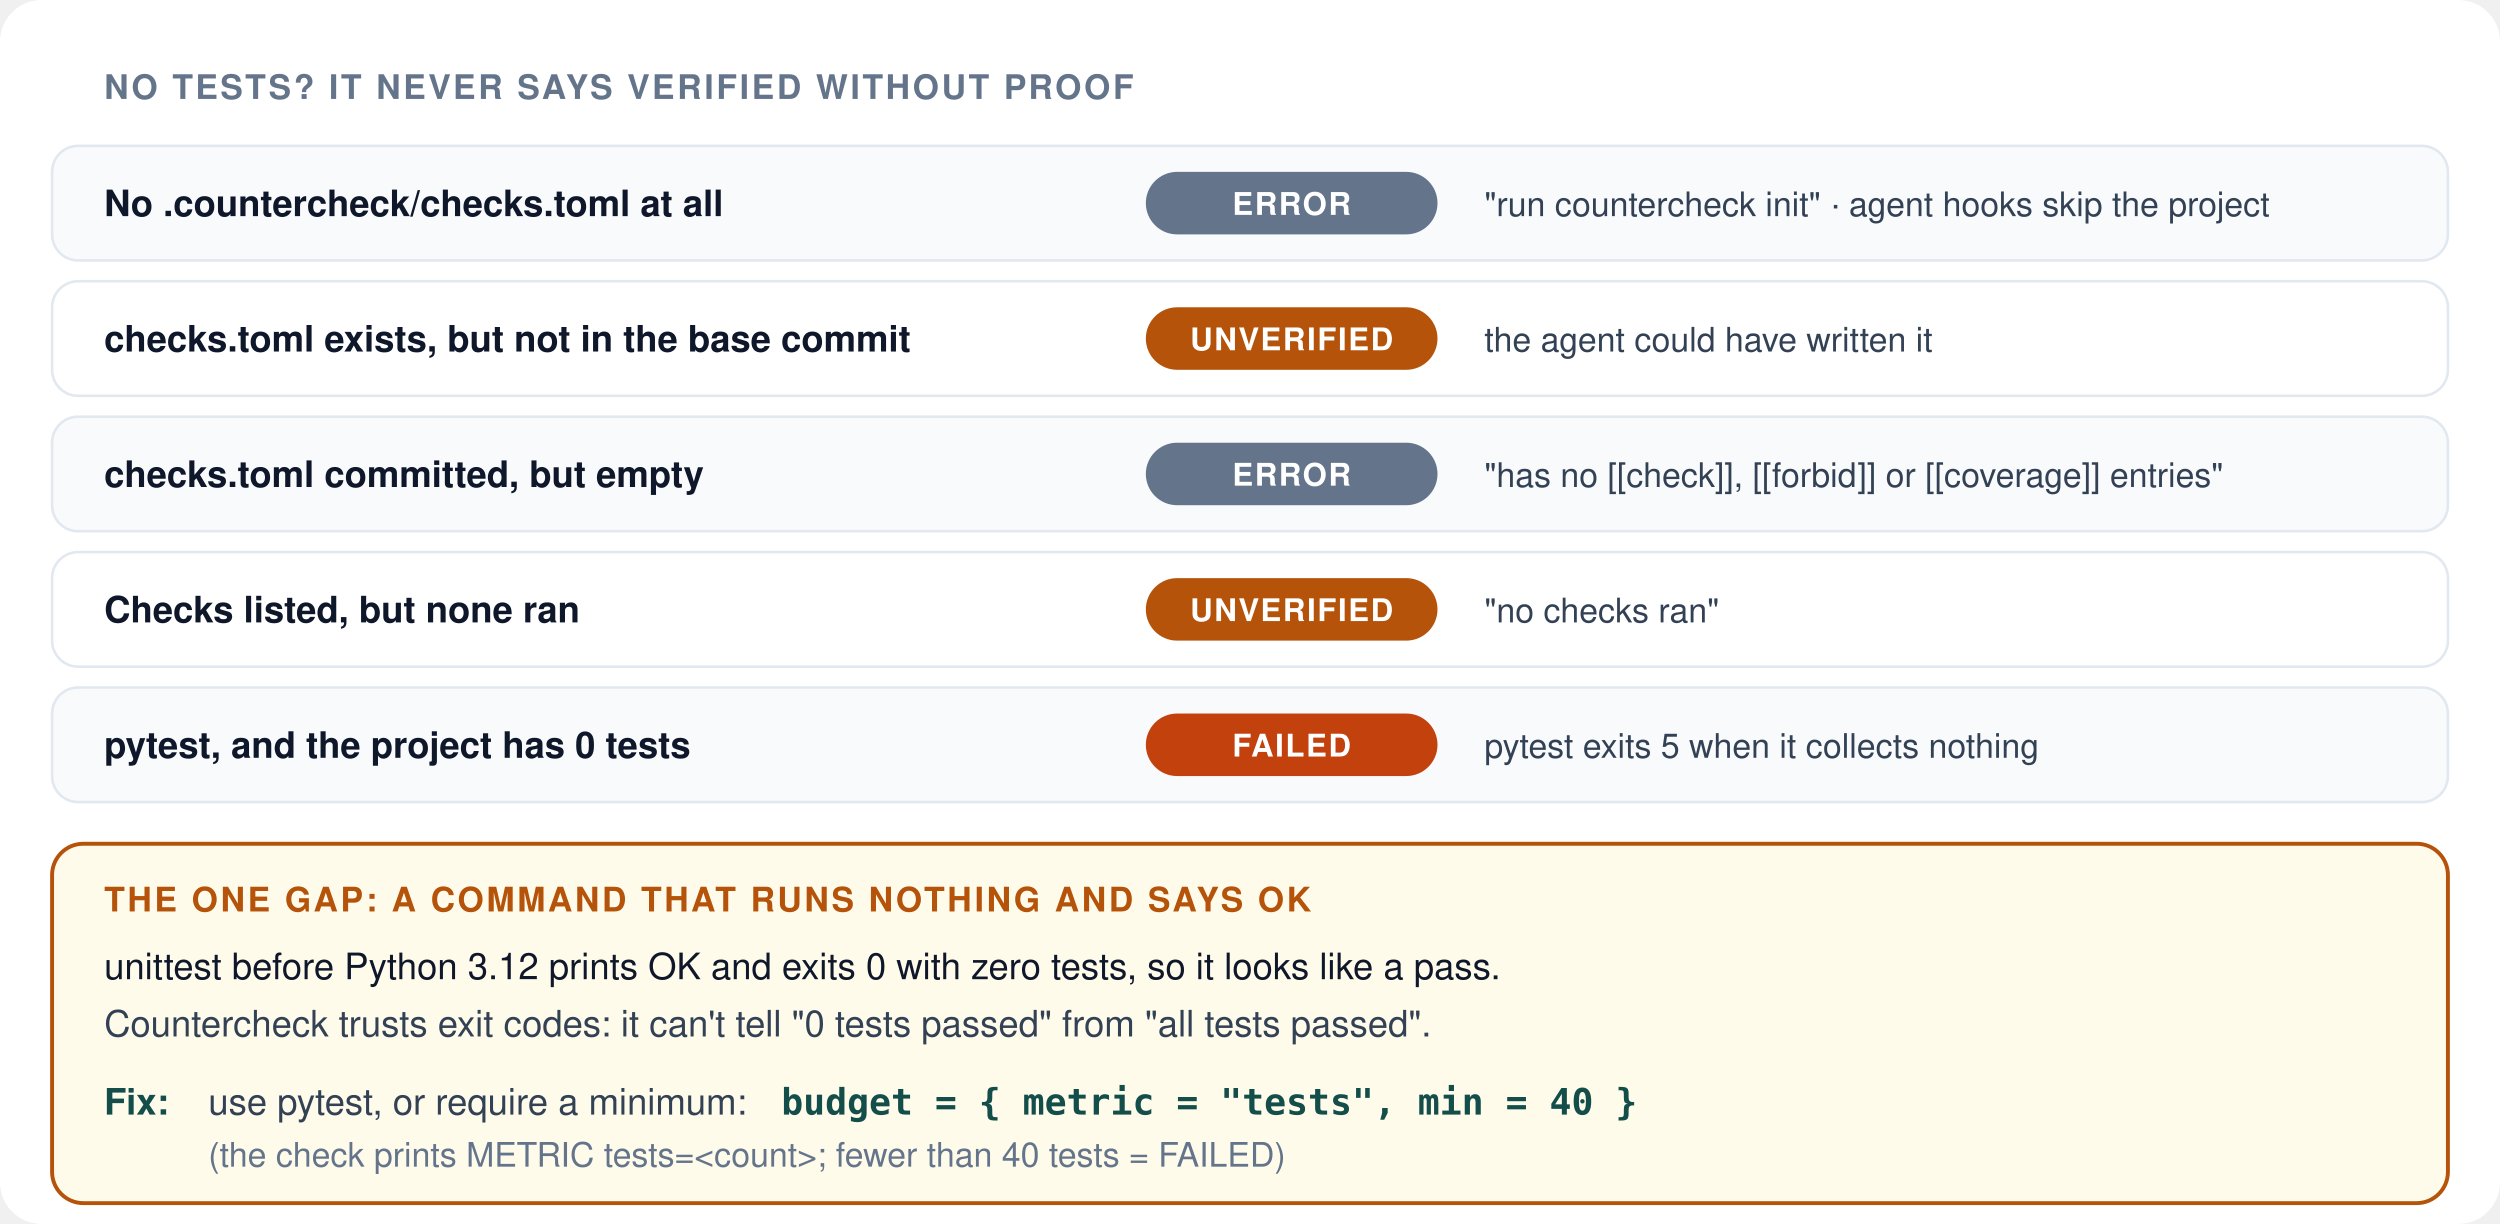
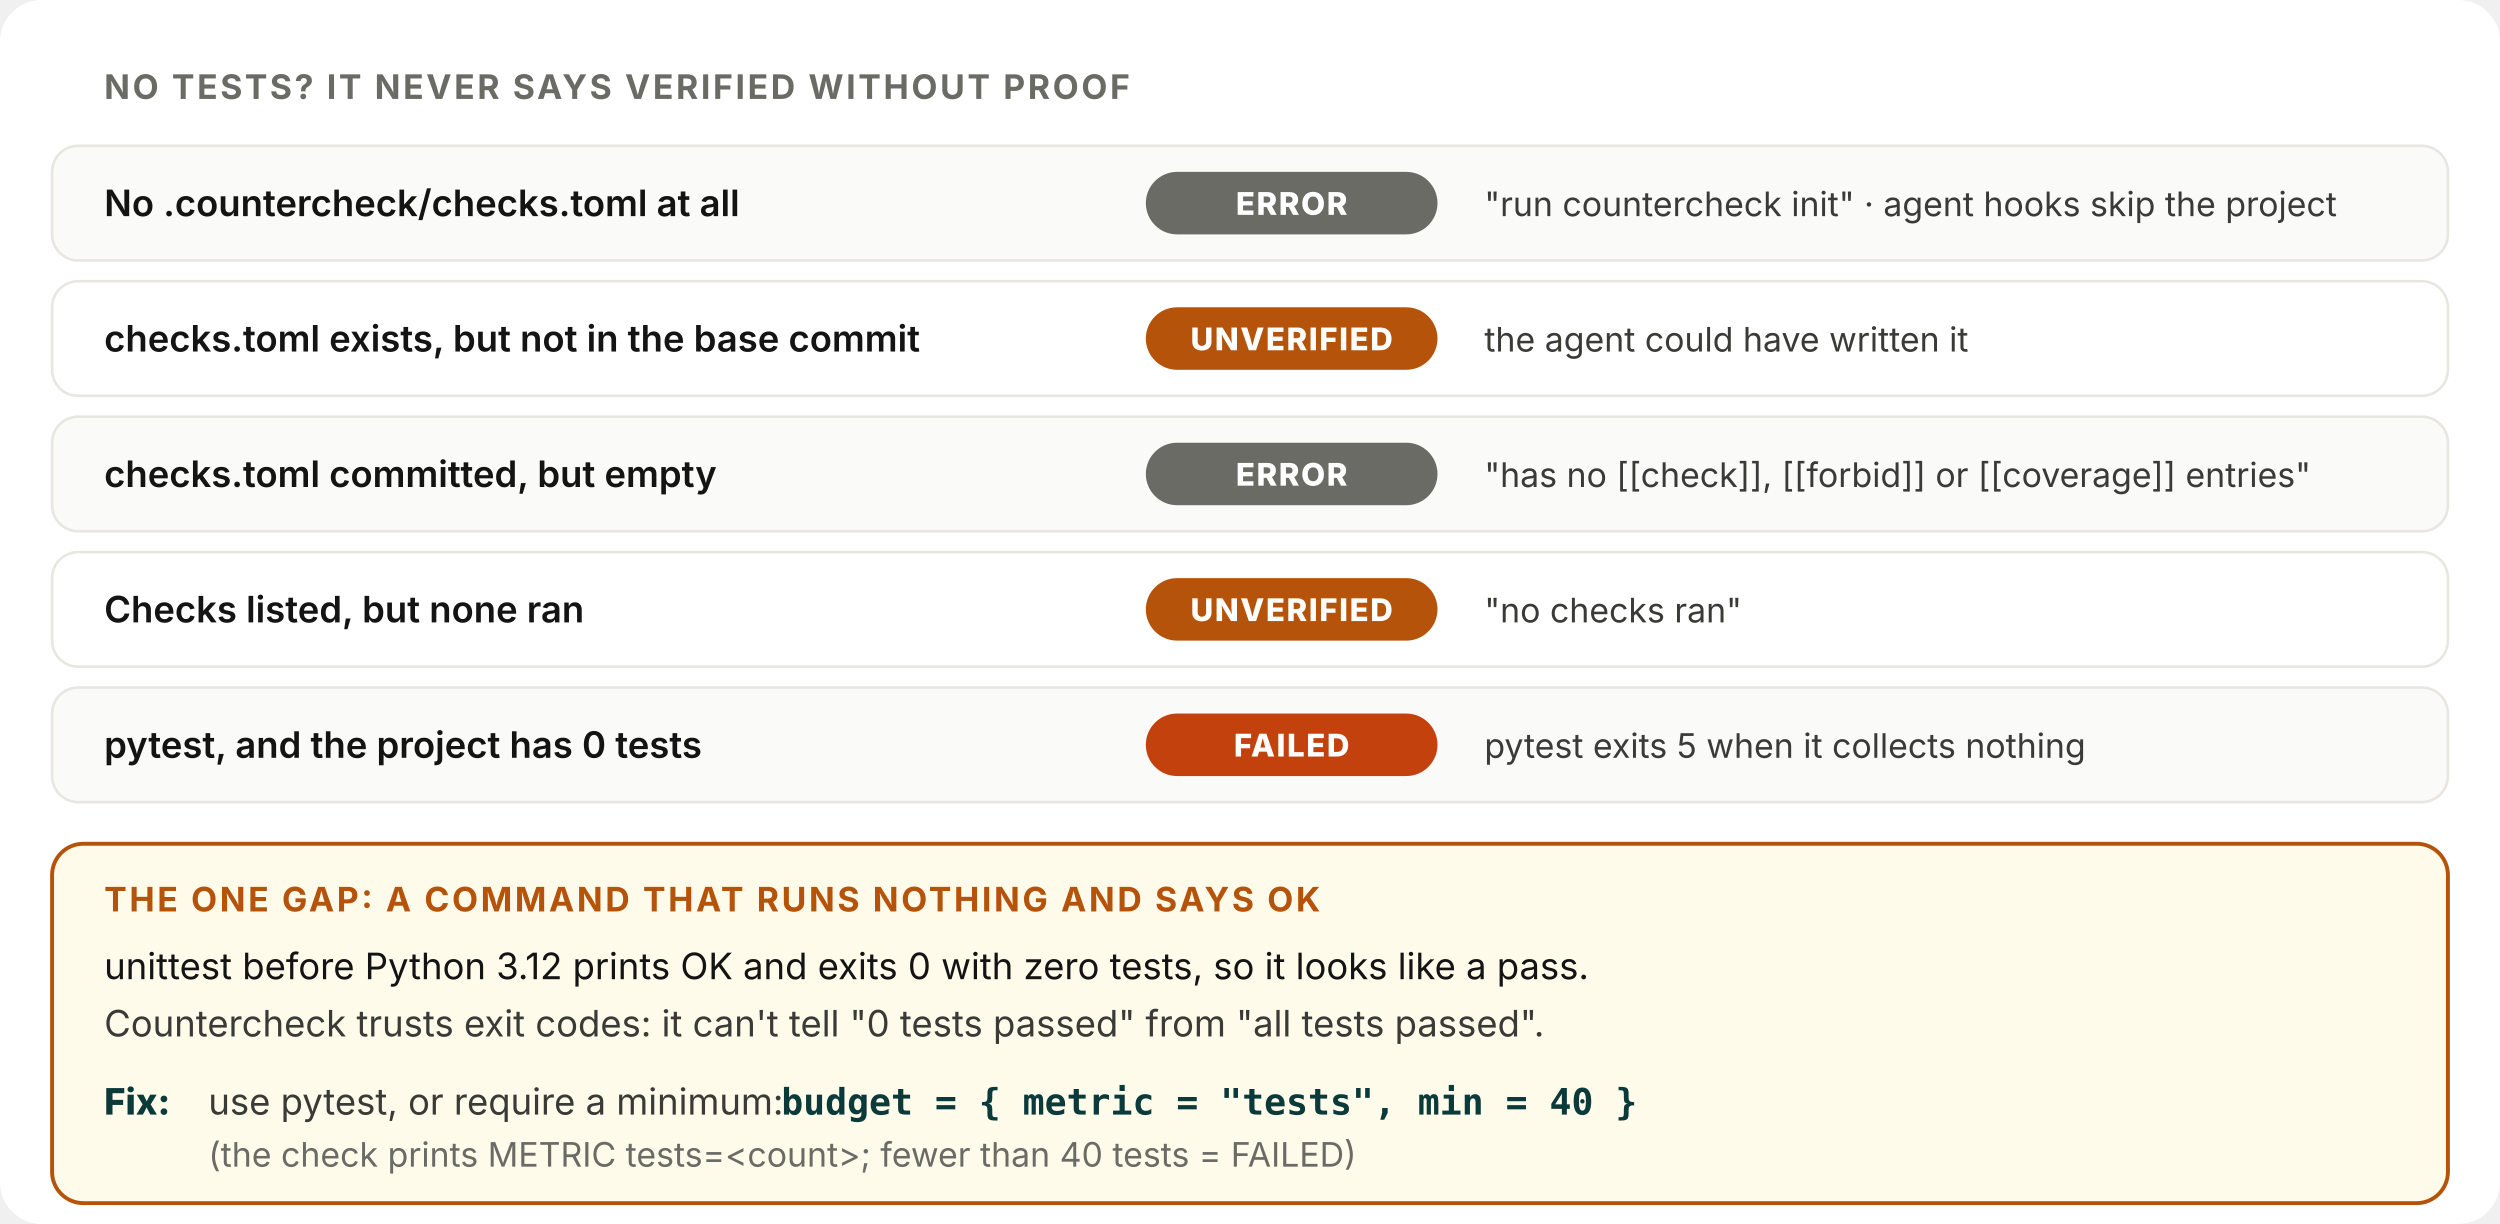
- <svg xmlns="http://www.w3.org/2000/svg" width="960" height="470" viewBox="0 0 960 470" font-family="-apple-system, BlinkMacSystemFont, 'Segoe UI', Helvetica, Arial, sans-serif">
+ <svg xmlns="http://www.w3.org/2000/svg" width="960" height="470" viewBox="0 0 960 470" font-family="Inter, -apple-system, BlinkMacSystemFont, 'Segoe UI', Helvetica, Arial, sans-serif">
  <defs>
    <marker id="arrow" viewBox="0 0 10 10" refX="9" refY="5" markerWidth="7" markerHeight="7" orient="auto-start-reverse">
-       <path d="M0,0 L10,5 L0,10 z" fill="#475569" />
+       <path d="M0,0 L10,5 L0,10 z" fill="#55554F" />
    </marker>
    <marker id="arrowCoral" viewBox="0 0 10 10" refX="9" refY="5" markerWidth="7" markerHeight="7" orient="auto-start-reverse">
      <path d="M0,0 L10,5 L0,10 z" fill="#C2410C" />
    </marker>
    <marker id="arrowTeal" viewBox="0 0 10 10" refX="9" refY="5" markerWidth="7" markerHeight="7" orient="auto-start-reverse">
-       <path d="M0,0 L10,5 L0,10 z" fill="#0F766E" />
+       <path d="M0,0 L10,5 L0,10 z" fill="#0F4C4C" />
    </marker>
  </defs>
  <rect width="960" height="470" rx="16" fill="#FFFFFF" />
-   <text x="40" y="38" font-size="13" fill="#64748B" font-weight="700" letter-spacing="1">NO TESTS? IT NEVER SAYS VERIFIED WITHOUT PROOF</text>
-   <rect x="20" y="56" width="920" height="44" rx="10" fill="#F8FAFC" stroke="#E2E8F0" stroke-width="1" />
-   <text x="40" y="83" font-size="14" fill="#0F172A" font-weight="600">No .countercheck/checks.toml at all</text>
-   <rect x="440" y="66" width="112" height="24" rx="12" fill="#64748B" />
+   <text x="40" y="38" font-size="13" fill="#6B6B66" font-weight="700" letter-spacing="1">NO TESTS? IT NEVER SAYS VERIFIED WITHOUT PROOF</text>
+   <rect x="20" y="56" width="920" height="44" rx="10" fill="#FAFAF9" stroke="#E8E6E1" stroke-width="1" />
+   <text x="40" y="83" font-size="14" fill="#141414" font-weight="600">No .countercheck/checks.toml at all</text>
+   <rect x="440" y="66" width="112" height="24" rx="12" fill="#6B6B66" />
  <text x="496.0" y="82.5" font-size="12" fill="#FFFFFF" font-weight="800" text-anchor="middle" letter-spacing="0.6">ERROR</text>
-   <text x="570" y="83" font-size="13" fill="#334155">"run countercheck init" · agent hooks skip the project</text>
-   <rect x="20" y="108" width="920" height="44" rx="10" fill="#FFFFFF" stroke="#E2E8F0" stroke-width="1" />
-   <text x="40" y="135" font-size="14" fill="#0F172A" font-weight="600">checks.toml exists, but not in the base commit</text>
+   <text x="570" y="83" font-size="13" fill="#3A3A36">"run countercheck init" · agent hooks skip the project</text>
+   <rect x="20" y="108" width="920" height="44" rx="10" fill="#FFFFFF" stroke="#E8E6E1" stroke-width="1" />
+   <text x="40" y="135" font-size="14" fill="#141414" font-weight="600">checks.toml exists, but not in the base commit</text>
  <rect x="440" y="118" width="112" height="24" rx="12" fill="#B45309" />
  <text x="496.0" y="134.5" font-size="12" fill="#FFFFFF" font-weight="800" text-anchor="middle" letter-spacing="0.6">UNVERIFIED</text>
-   <text x="570" y="135" font-size="13" fill="#334155">the agent could have written it</text>
-   <rect x="20" y="160" width="920" height="44" rx="10" fill="#F8FAFC" stroke="#E2E8F0" stroke-width="1" />
-   <text x="40" y="187" font-size="14" fill="#0F172A" font-weight="600">checks.toml committed, but empty</text>
-   <rect x="440" y="170" width="112" height="24" rx="12" fill="#64748B" />
+   <text x="570" y="135" font-size="13" fill="#3A3A36">the agent could have written it</text>
+   <rect x="20" y="160" width="920" height="44" rx="10" fill="#FAFAF9" stroke="#E8E6E1" stroke-width="1" />
+   <text x="40" y="187" font-size="14" fill="#141414" font-weight="600">checks.toml committed, but empty</text>
+   <rect x="440" y="170" width="112" height="24" rx="12" fill="#6B6B66" />
  <text x="496.0" y="186.5" font-size="12" fill="#FFFFFF" font-weight="800" text-anchor="middle" letter-spacing="0.6">ERROR</text>
-   <text x="570" y="187" font-size="13" fill="#334155">"has no [[check]], [[forbid]] or [[coverage]] entries"</text>
-   <rect x="20" y="212" width="920" height="44" rx="10" fill="#FFFFFF" stroke="#E2E8F0" stroke-width="1" />
-   <text x="40" y="239" font-size="14" fill="#0F172A" font-weight="600">Checks listed, but none ran</text>
+   <text x="570" y="187" font-size="13" fill="#3A3A36">"has no [[check]], [[forbid]] or [[coverage]] entries"</text>
+   <rect x="20" y="212" width="920" height="44" rx="10" fill="#FFFFFF" stroke="#E8E6E1" stroke-width="1" />
+   <text x="40" y="239" font-size="14" fill="#141414" font-weight="600">Checks listed, but none ran</text>
  <rect x="440" y="222" width="112" height="24" rx="12" fill="#B45309" />
  <text x="496.0" y="238.5" font-size="12" fill="#FFFFFF" font-weight="800" text-anchor="middle" letter-spacing="0.6">UNVERIFIED</text>
-   <text x="570" y="239" font-size="13" fill="#334155">"no checks ran"</text>
-   <rect x="20" y="264" width="920" height="44" rx="10" fill="#F8FAFC" stroke="#E2E8F0" stroke-width="1" />
-   <text x="40" y="291" font-size="14" fill="#0F172A" font-weight="600">pytest, and the project has 0 tests</text>
+   <text x="570" y="239" font-size="13" fill="#3A3A36">"no checks ran"</text>
+   <rect x="20" y="264" width="920" height="44" rx="10" fill="#FAFAF9" stroke="#E8E6E1" stroke-width="1" />
+   <text x="40" y="291" font-size="14" fill="#141414" font-weight="600">pytest, and the project has 0 tests</text>
  <rect x="440" y="274" width="112" height="24" rx="12" fill="#C2410C" />
  <text x="496.0" y="290.5" font-size="12" fill="#FFFFFF" font-weight="800" text-anchor="middle" letter-spacing="0.6">FAILED</text>
-   <text x="570" y="291" font-size="13" fill="#334155">pytest exits 5 when it collects nothing</text>
+   <text x="570" y="291" font-size="13" fill="#3A3A36">pytest exits 5 when it collects nothing</text>
  <rect x="20" y="324" width="920" height="138" rx="12" fill="#FFFBEB" stroke="#B45309" stroke-width="1.5" />
  <text x="40" y="350" font-size="13" fill="#B45309" font-weight="700" letter-spacing="1">THE ONE GAP: A COMMAND THAT RUNS NOTHING AND SAYS OK</text>
-   <text x="40" y="376" font-size="14" fill="#0F172A">unittest before Python 3.12 prints OK and exits 0 with zero tests, so it looks like a pass.</text>
-   <text x="40" y="398" font-size="14" fill="#334155">Countercheck trusts exit codes: it can't tell "0 tests passed" from "all tests passed".</text>
-   <text x="40" y="428" font-size="14" fill="#134E4A" font-weight="800">Fix:</text>
-   <text x="80" y="428" font-size="14" fill="#334155">use pytest, or require a minimum:</text>
-   <text x="300" y="428" font-size="14" fill="#134E4A" font-weight="700" font-family="SFMono-Regular, Menlo, Consolas, monospace">budget = { metric = "tests", min = 40 }</text>
-   <text x="80" y="448" font-size="13" fill="#64748B">(the check prints METRIC tests=&lt;count&gt;; fewer than 40 tests = FAILED)</text>
+   <text x="40" y="376" font-size="14" fill="#141414">unittest before Python 3.12 prints OK and exits 0 with zero tests, so it looks like a pass.</text>
+   <text x="40" y="398" font-size="14" fill="#3A3A36">Countercheck trusts exit codes: it can't tell "0 tests passed" from "all tests passed".</text>
+   <text x="40" y="428" font-size="14" fill="#0B3A3A" font-weight="800">Fix:</text>
+   <text x="80" y="428" font-size="14" fill="#3A3A36">use pytest, or require a minimum:</text>
+   <text x="300" y="428" font-size="14" fill="#0B3A3A" font-weight="700" font-family="'JetBrains Mono', SFMono-Regular, Menlo, Consolas, monospace">budget = { metric = "tests", min = 40 }</text>
+   <text x="80" y="448" font-size="13" fill="#6B6B66">(the check prints METRIC tests=&lt;count&gt;; fewer than 40 tests = FAILED)</text>
</svg>
